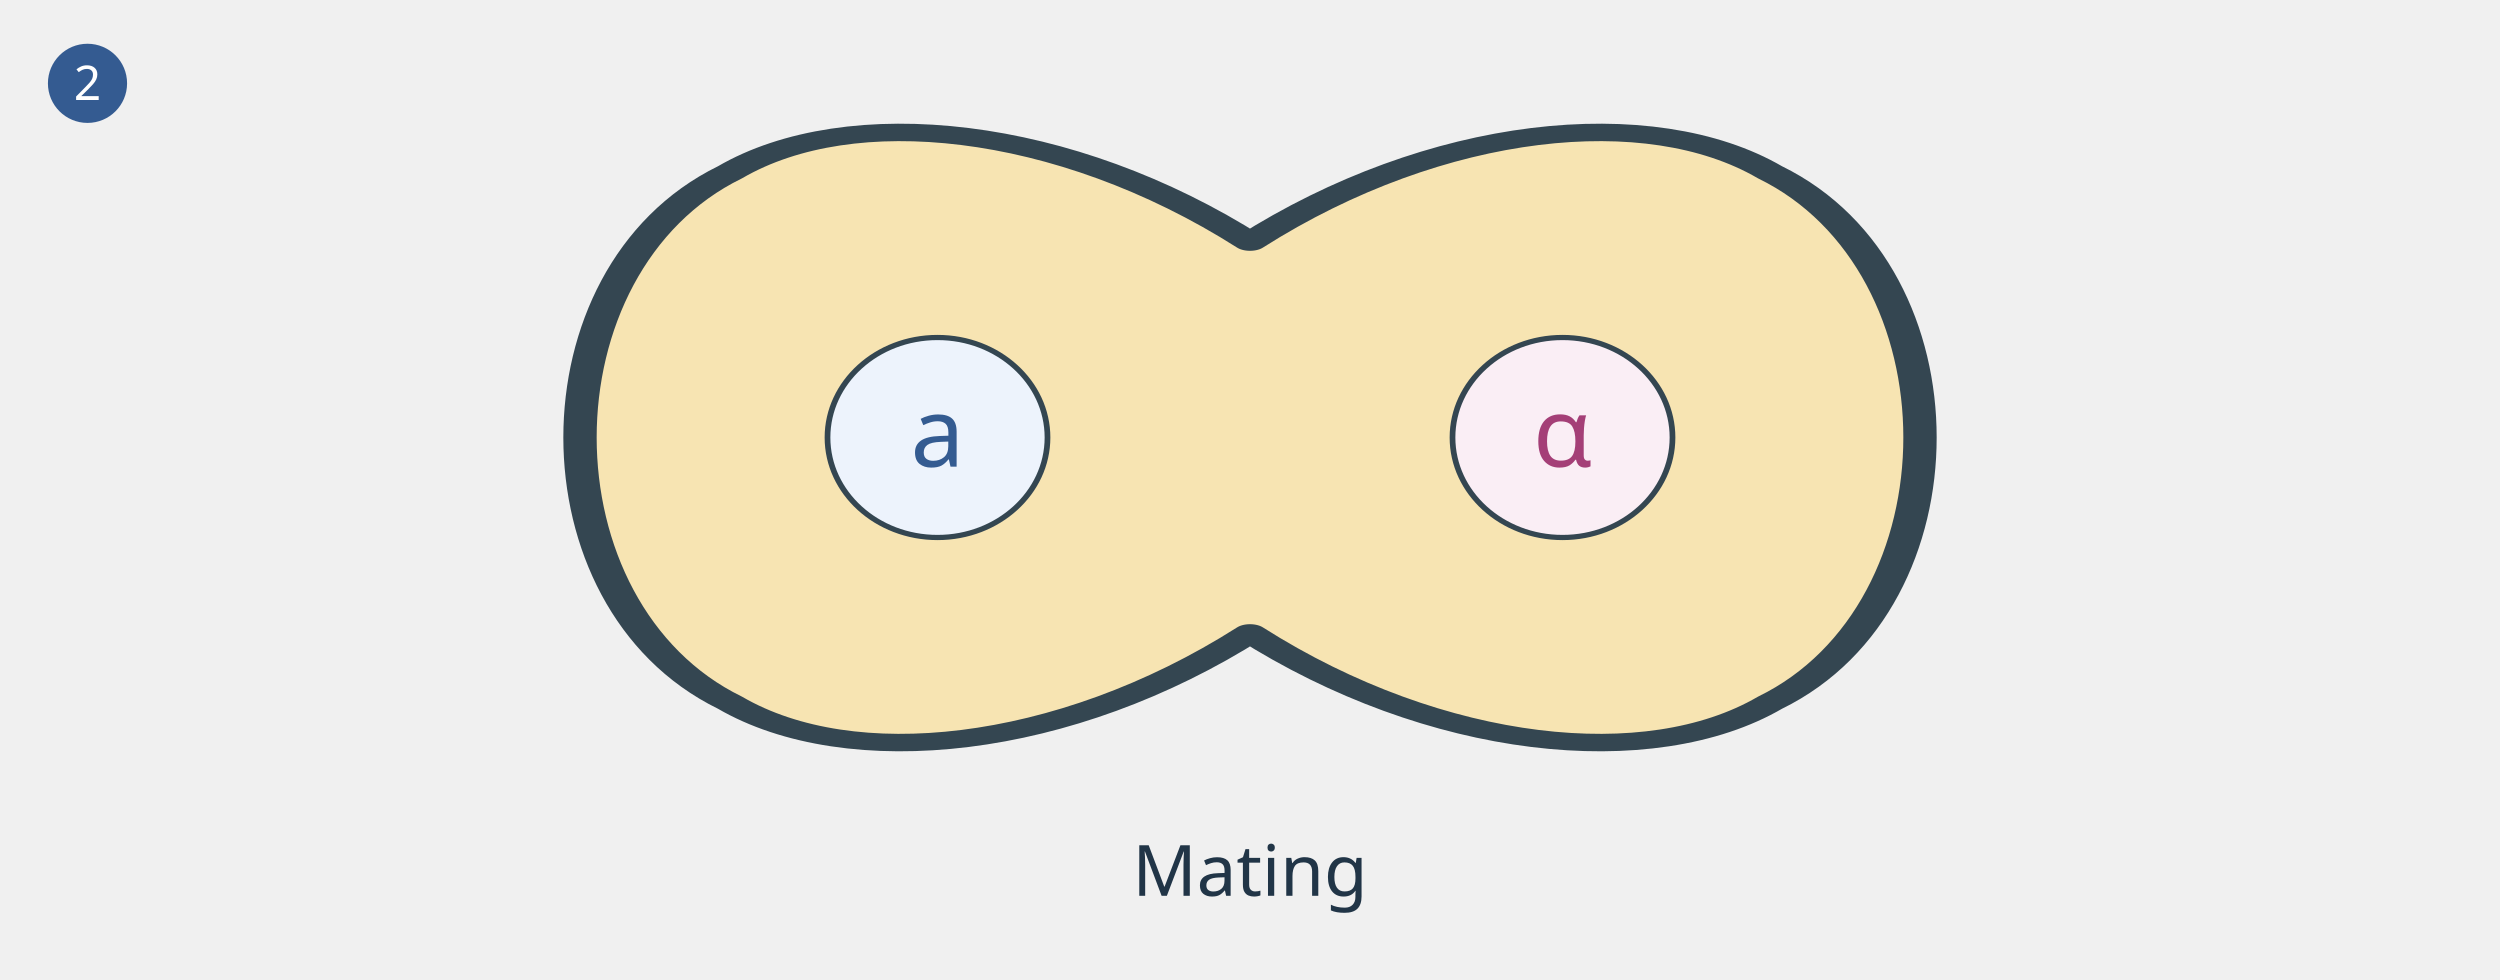
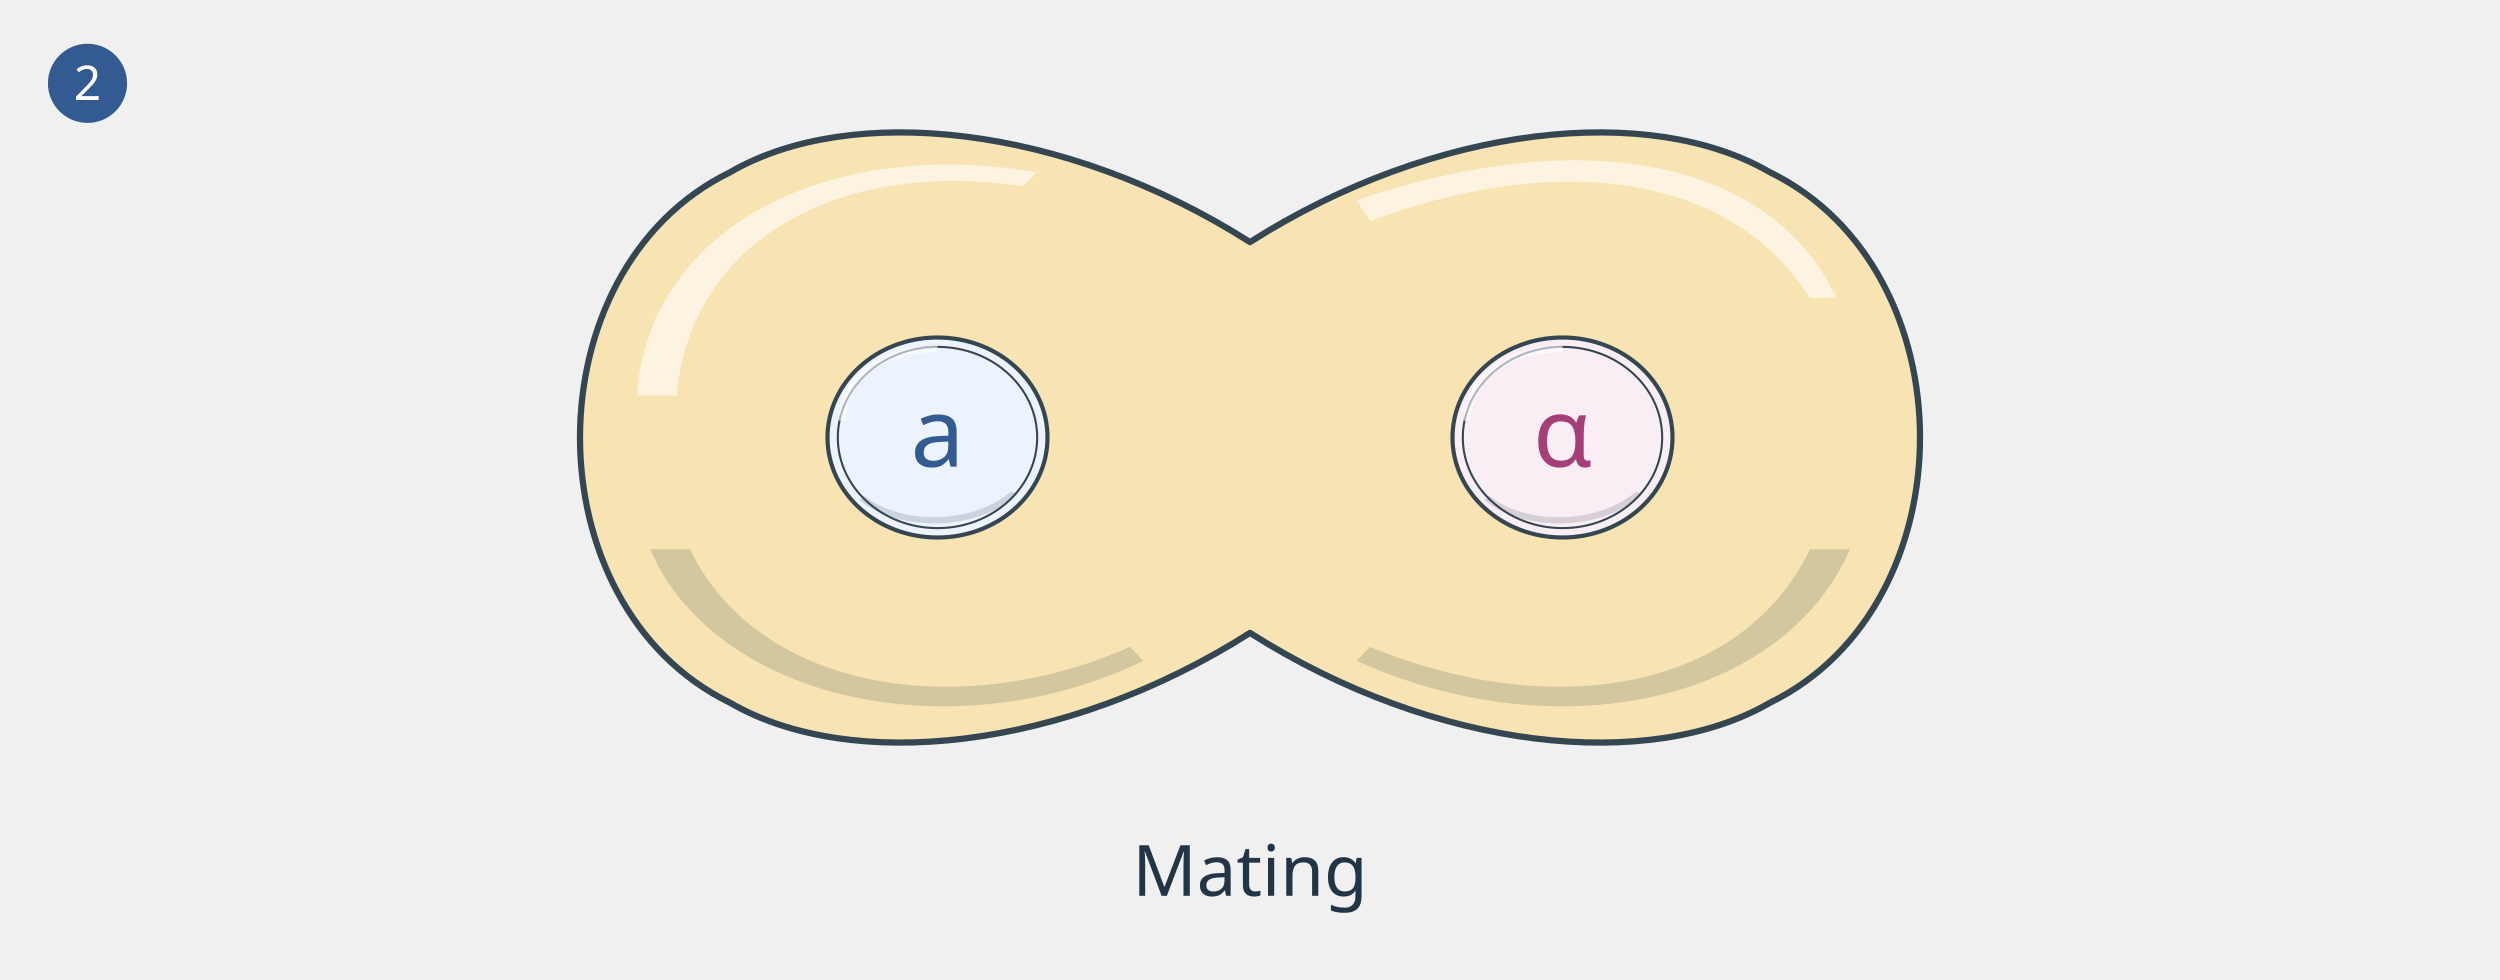
<svg xmlns="http://www.w3.org/2000/svg" width="1200" height="470" viewBox="0 0 1200 470" role="img" aria-labelledby="title desc">
  <circle cx="42" cy="40" r="19" fill="#345B91" />
  <g transform="matrix(1.0 0.0 -0.0 1.0 600 210)">
-     <g transform="scale(640 335)" fill="#F7E4B2" stroke="#344651" stroke-width="0.025" stroke-linecap="round" stroke-linejoin="round">
-       <path d="M 0 -0.28 C 0.14 -0.45 0.30 -0.48 0.39 -0.38 C 0.54 -0.24 0.54 0.24 0.39 0.38 C 0.30 0.48 0.14 0.45 0 0.28 C -0.14 0.45 -0.30 0.48 -0.39 0.38 C -0.54 0.24 -0.54 -0.24 -0.39 -0.38 C -0.30 -0.48 -0.14 -0.45 0 -0.28 Z" />
+     <g stroke="#344651" stroke-width="3.0" stroke-linecap="round" stroke-linejoin="round">
+       <path d="M 0.0,-93.8 C 89.6,-150.75 192.0,-160.8 249.6,-127.3 C 345.6,-80.4 345.6,80.4 249.6,127.3 C 192.0,160.8 89.6,150.75 0.0,93.8 C -89.6,150.75 -192.0,160.8 -249.6,127.3 C -345.6,80.4 -345.6,-80.4 -249.6,-127.3 C -192.0,-160.8 -89.6,-150.75 0.0,-93.8 Z" fill="#F7E4B2" />
+       <path d="M -294.4,-20.1 C -288.0,-103.85 -198.4,-144.05 -102.4,-127.3 L -108.8,-120.6 C -198.4,-134.0 -268.8,-93.8 -275.2,-20.1 Z M 51.2,-113.9 C 160.0,-150.75 249.6,-134 281.6,-67.0 L 268.8,-67.0 C 230.4,-127.3 147.2,-137.35 57.6,-103.85 Z" fill="#ffffff" fill-opacity=".60" stroke="none" />
+       <path d="M -288.0,53.6 C -256.0,127.3 -140.8,150.75 -51.2,107.2 L -57.6,100.5 C -140.8,137.35 -236.8,120.6 -268.8,53.6 Z M 51.2,107.2 C 147.2,150.75 256,127.3 288.0,53.6 L 268.8,53.6 C 236.8,120.6 147.2,137.35 57.6,100.5 Z" fill="#344651" fill-opacity=".18" stroke="none" />
    </g>
  </g>
  <g transform="matrix(1.0 0.0 -0.0 1.0 450 210)">
-     <g transform="scale(110 100)" fill="#EDF3FC" stroke="#344651" stroke-width="0.025" stroke-linecap="round" stroke-linejoin="round">
-       <path d="M 0 -0.48 C 0.265 -0.48 0.48 -0.265 0.48 0 C 0.48 0.265 0.265 0.48 0 0.48 C -0.265 0.48 -0.48 0.265 -0.48 0 C -0.48 -0.265 -0.265 -0.48 0 -0.48 Z" />
+     <g stroke="#344651" stroke-width="2.0" stroke-linecap="round" stroke-linejoin="round">
+       <ellipse cx="0" cy="0" rx="52.8" ry="48.0" fill="#EDF3FC" />
+       <ellipse cx="0" cy="0" rx="47.85" ry="43.5" fill="none" stroke-width="1.0" />
+       <path d="M -47.3,-8.0 C -47.3,-30 -27.5,-44 0.0,-44.0 L 0.0,-41.0 C -25.3,-41.0 -44.0,-27 -44,-8.0 Z" fill="#ffffff" fill-opacity=".60" stroke="none" />
+       <path d="M -37.4,30.0 C -19.8,45.0 18.7,46.0 38.5,27.0 L 35.2,26.0 C 16.5,42.0 -17.6,42.0 -35.2,28.0 Z" fill="#344651" fill-opacity=".18" stroke="none" />
    </g>
  </g>
  <text x="450" y="224" font-size="46" fill="#345B91" text-anchor="middle" font-family="Atkinson Hyperlegible Next" font-weight="normal" font-style="normal" xml:space="preserve">a</text>
  <g transform="matrix(1.0 0.0 -0.0 1.0 750 210)">
-     <g transform="scale(110 100)" fill="#FAEEF5" stroke="#344651" stroke-width="0.025" stroke-linecap="round" stroke-linejoin="round">
-       <path d="M 0 -0.48 C 0.265 -0.48 0.48 -0.265 0.48 0 C 0.48 0.265 0.265 0.48 0 0.48 C -0.265 0.48 -0.48 0.265 -0.48 0 C -0.48 -0.265 -0.265 -0.48 0 -0.48 Z" />
+     <g stroke="#344651" stroke-width="2.0" stroke-linecap="round" stroke-linejoin="round">
+       <ellipse cx="0" cy="0" rx="52.8" ry="48.0" fill="#FAEEF5" />
+       <ellipse cx="0" cy="0" rx="47.85" ry="43.5" fill="none" stroke-width="1.0" />
+       <path d="M -47.3,-8.0 C -47.3,-30 -27.5,-44 0.0,-44.0 L 0.0,-41.0 C -25.3,-41.0 -44.0,-27 -44,-8.0 Z" fill="#ffffff" fill-opacity=".60" stroke="none" />
+       <path d="M -37.4,30.0 C -19.8,45.0 18.7,46.0 38.5,27.0 L 35.2,26.0 C 16.5,42.0 -17.6,42.0 -35.2,28.0 Z" fill="#344651" fill-opacity=".18" stroke="none" />
    </g>
  </g>
  <text x="750" y="224" font-size="46" fill="#A43F77" text-anchor="middle" font-family="Atkinson Hyperlegible Next" font-weight="normal" font-style="normal" xml:space="preserve">α</text>
  <text x="600" y="430" font-size="34" fill="#213547" text-anchor="middle" font-family="Atkinson Hyperlegible Next" font-weight="normal" font-style="normal" xml:space="preserve">Mating</text>
  <text x="42" y="48" font-size="23" fill="#FFFFFF" text-anchor="middle" font-family="Atkinson Hyperlegible Next" font-weight="normal" font-style="normal" xml:space="preserve">2</text>
</svg>
